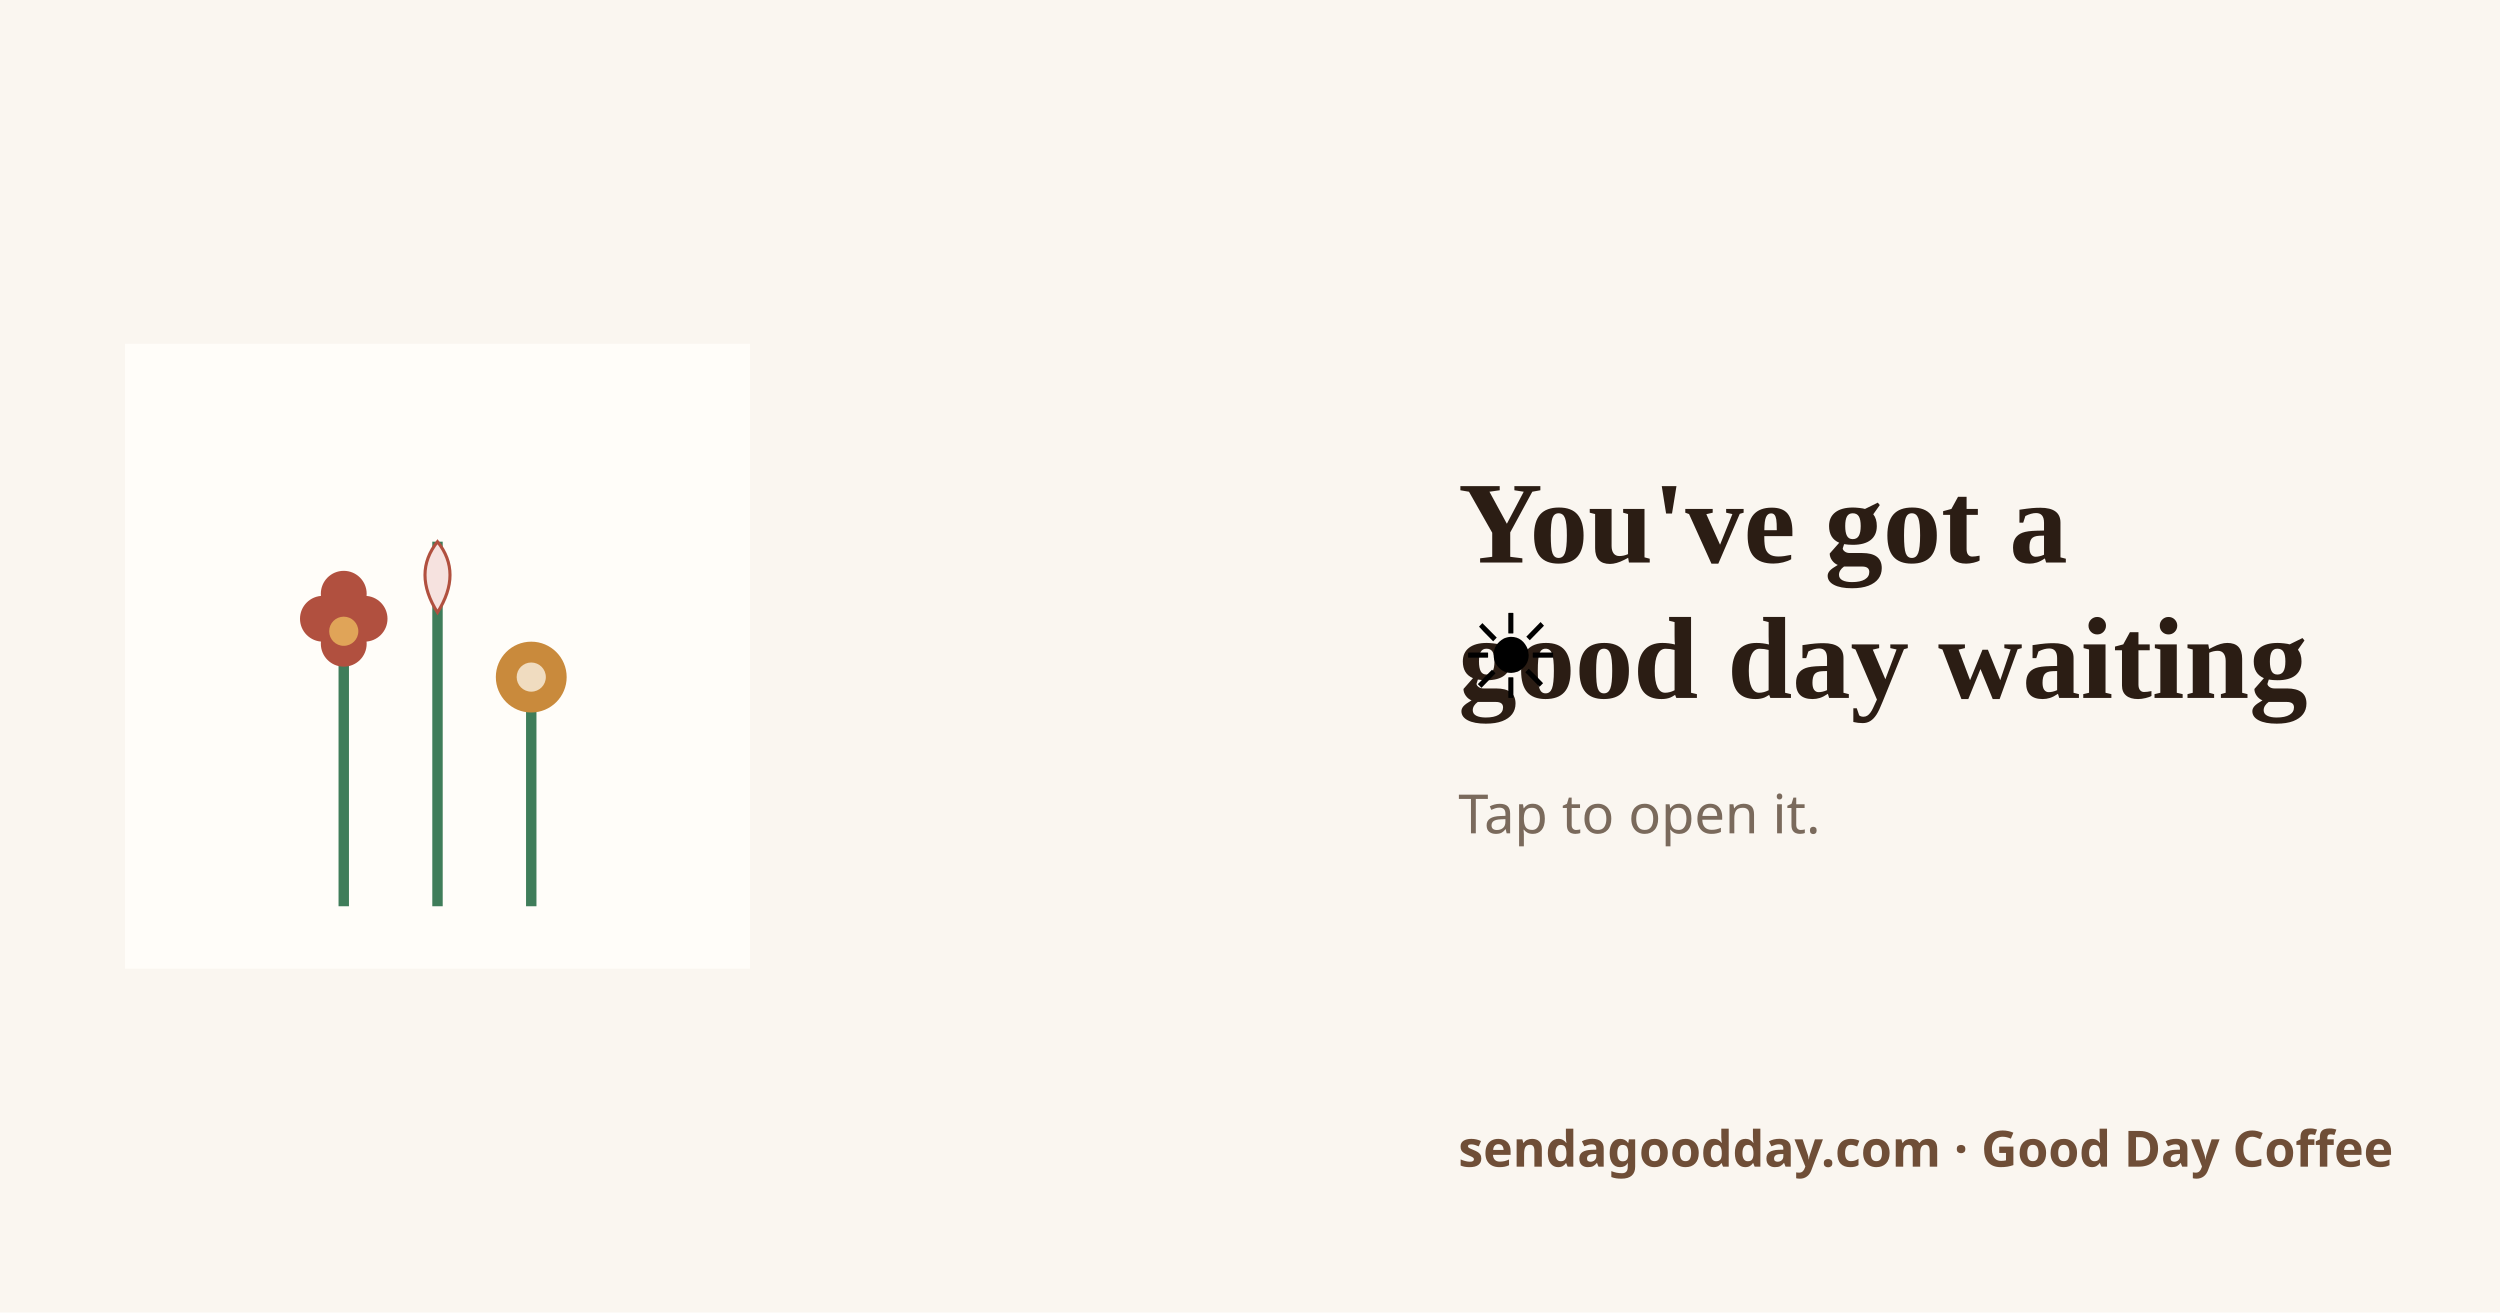
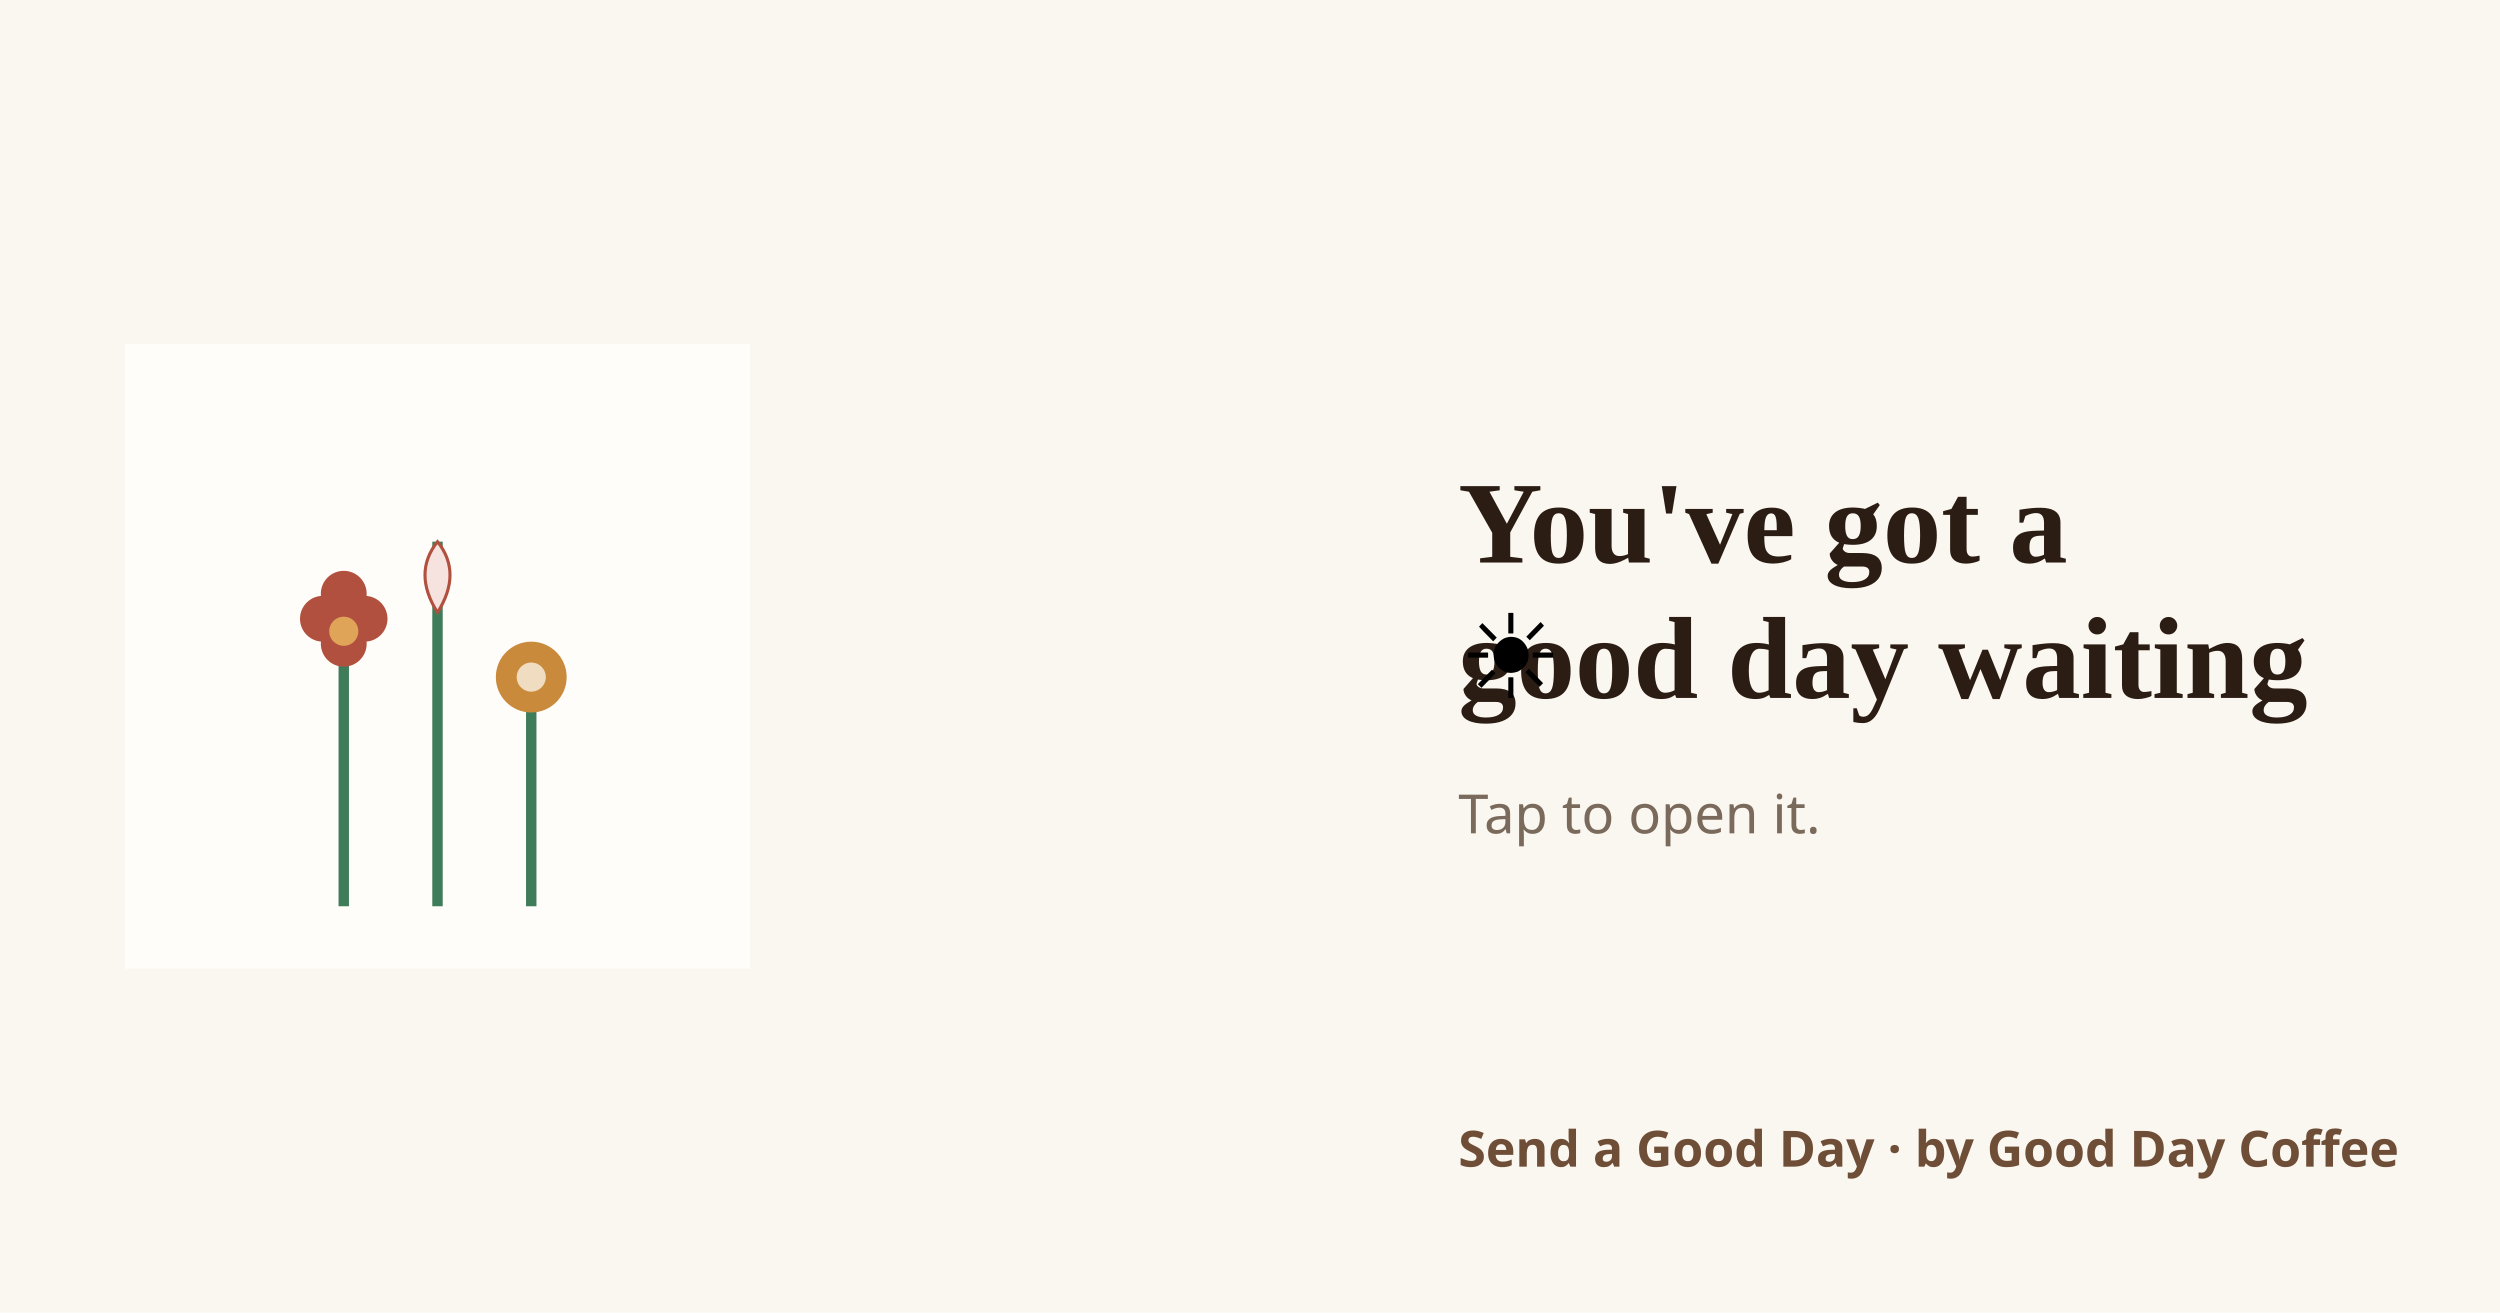
<svg xmlns="http://www.w3.org/2000/svg" viewBox="0 0 1200 630">
  <rect width="1200" height="630" fill="#faf6f0" />
  <g transform="translate(60,165)">
    <rect width="300" height="300" fill="#fffdf9" />
    <path d="M105,270 V150" stroke="#3f7d5a" stroke-width="5" fill="none" />
    <path d="M150,270 V95" stroke="#3f7d5a" stroke-width="5" fill="none" />
    <path d="M195,270 V160" stroke="#3f7d5a" stroke-width="5" fill="none" />
    <g transform="translate(105,138)">
      <circle cx="-10" cy="-6" r="11" fill="#b1503f" />
      <circle cx="10" cy="-6" r="11" fill="#b1503f" />
      <circle cx="0" cy="-18" r="11" fill="#b1503f" />
      <circle cx="0" cy="6" r="11" fill="#b1503f" />
      <circle cx="0" cy="0" r="7" fill="#e0a458" />
    </g>
    <circle cx="195" cy="160" r="17" fill="#c98a3c" />
    <circle cx="195" cy="160" r="7" fill="#f0dcc0" />
    <path d="M150,95 q-12,15 0,34 q12,-19 0,-34 Z" fill="#f6e2df" stroke="#b1503f" stroke-width="1.5" />
  </g>
  <text x="700" y="270" font-family="Georgia, 'Times New Roman', serif" font-weight="600" font-size="56" fill="#2b1d14">You've got a</text>
  <text x="700" y="335" font-family="Georgia, 'Times New Roman', serif" font-weight="600" font-size="56" fill="#2b1d14">good day waiting</text>
  <text x="700" y="335" font-family="Georgia, serif" font-size="56">☀</text>
  <text x="700" y="400" font-family="system-ui, sans-serif" font-size="26" fill="#7a6a5c">Tap to open it.</text>
-   <text x="700" y="560" font-family="system-ui, sans-serif" font-weight="600" font-size="24" fill="#6f4e37">sendagoodday.com  ·  Good Day Coffee</text>
+   <text x="700" y="560" font-family="system-ui, sans-serif" font-weight="600" font-size="24" fill="#6f4e37">Send a Good Day  ·  by Good Day Coffee</text>
</svg>
